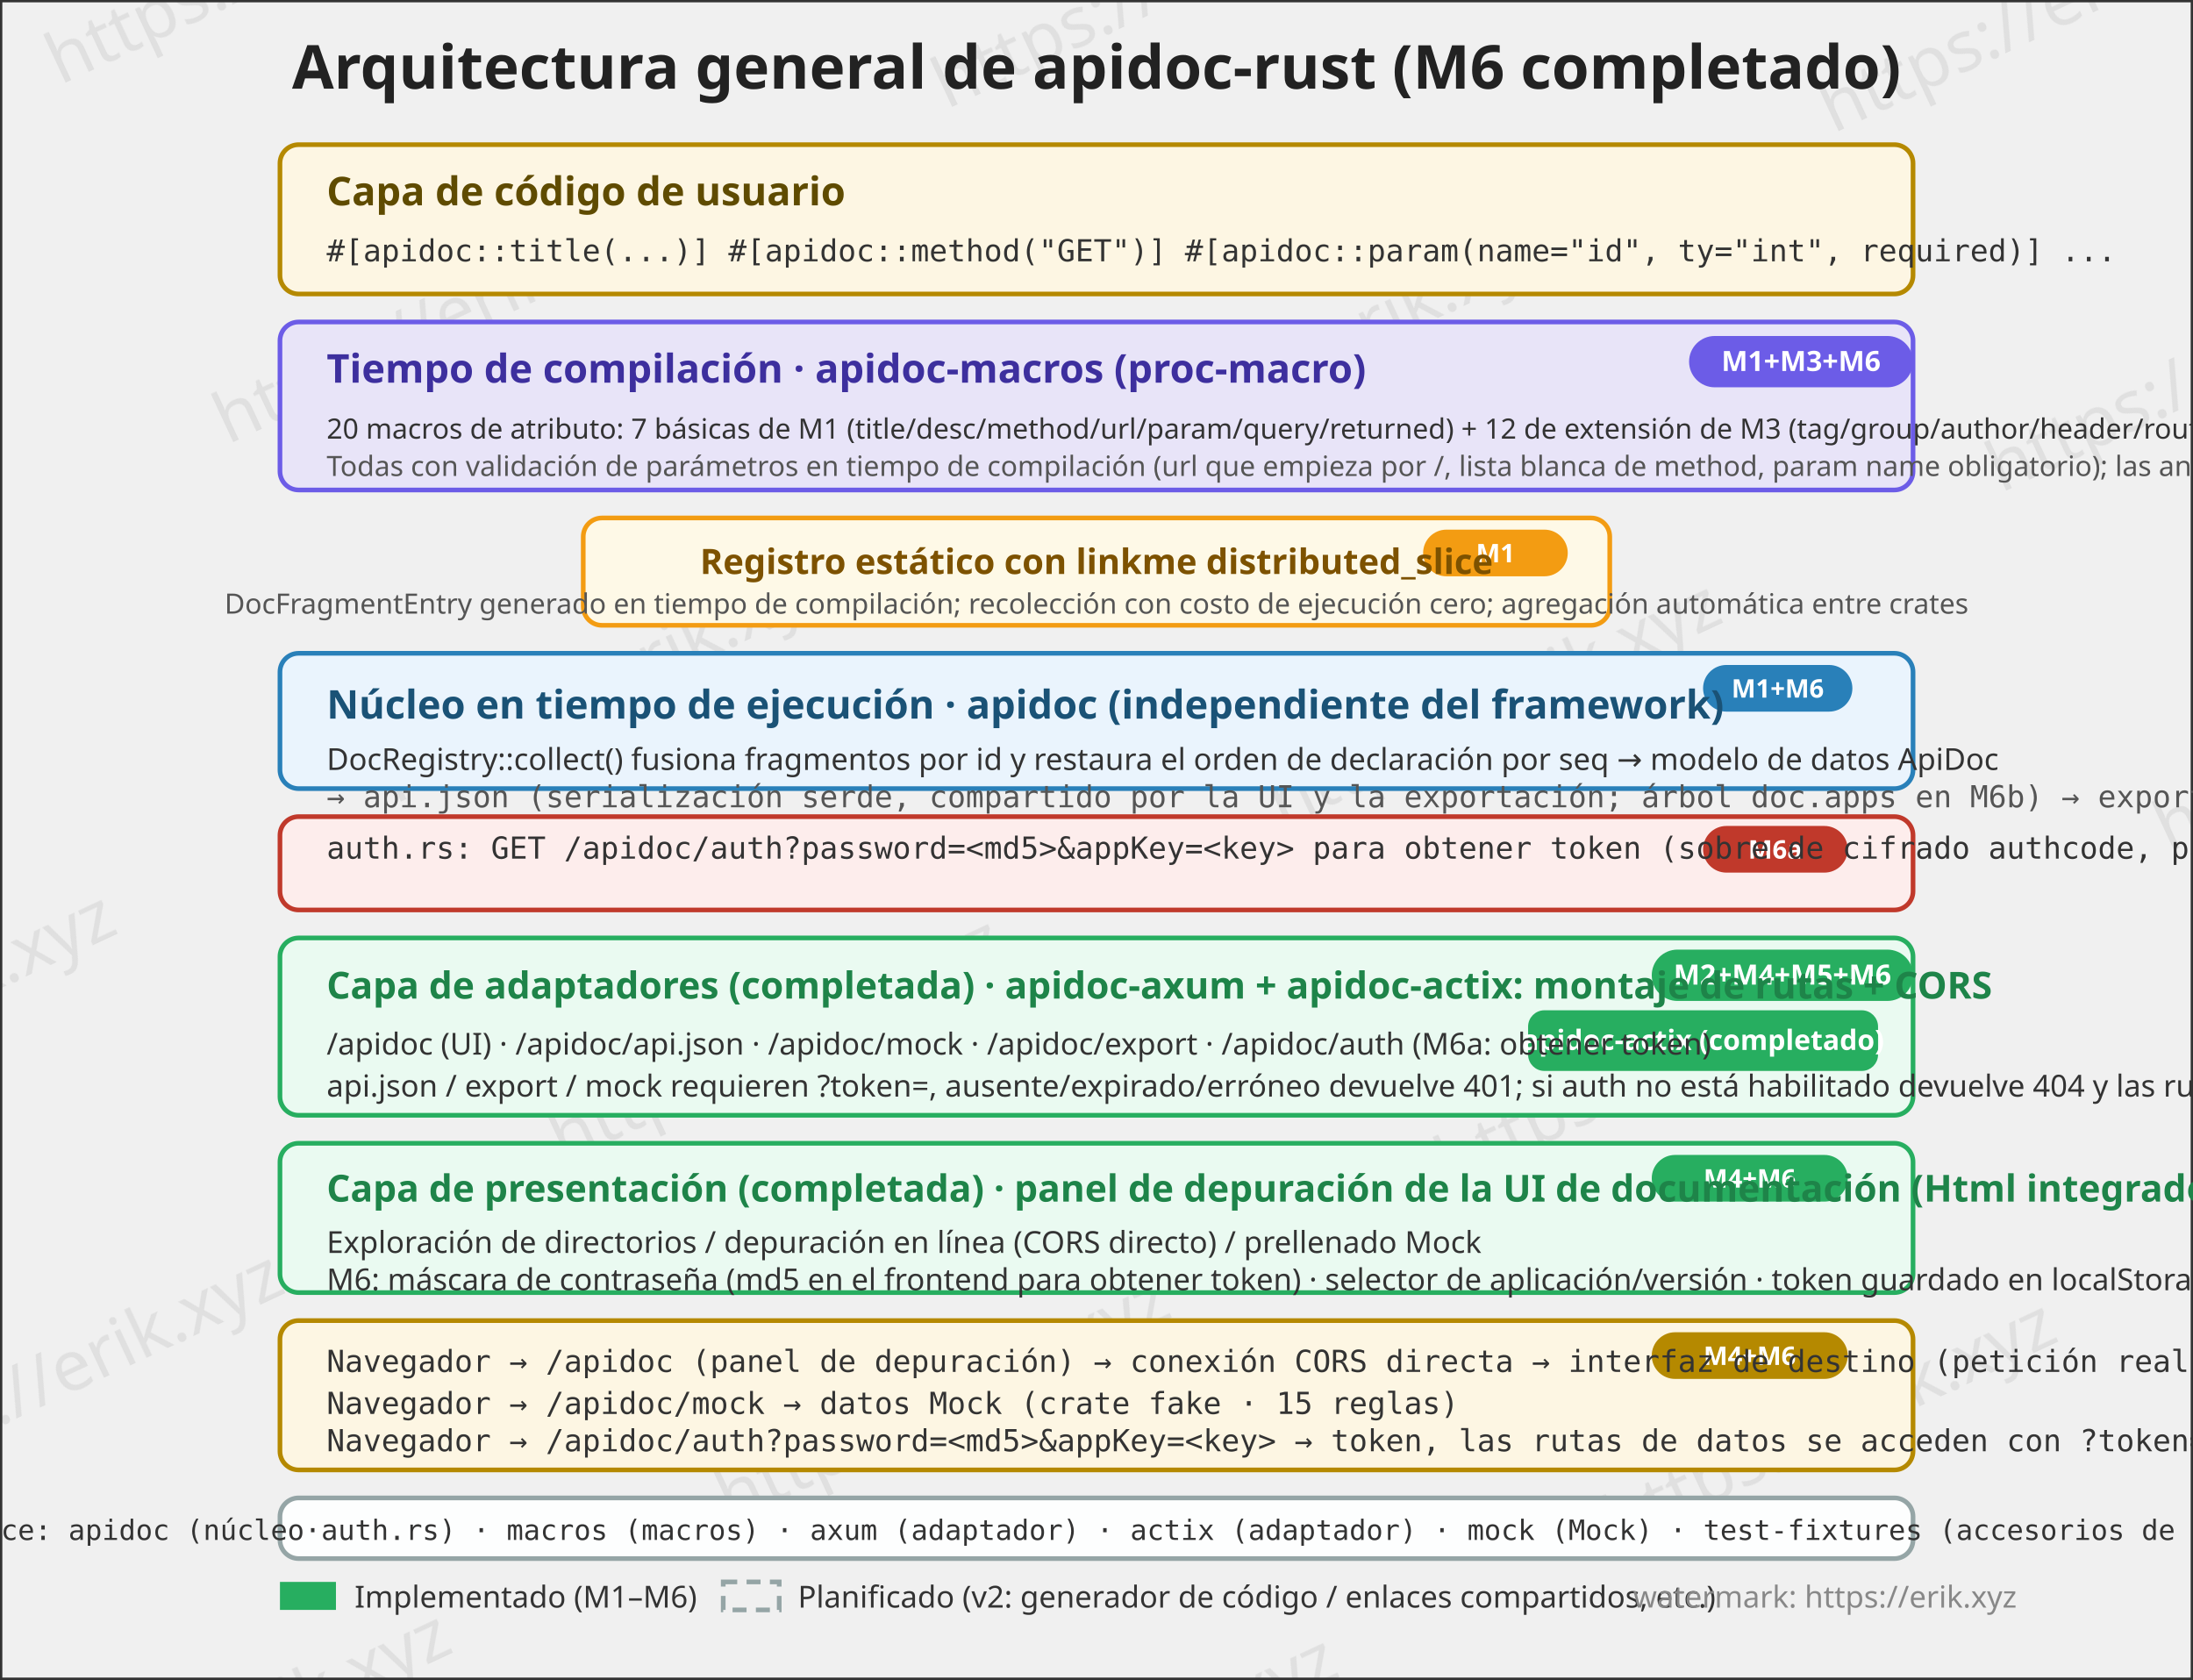
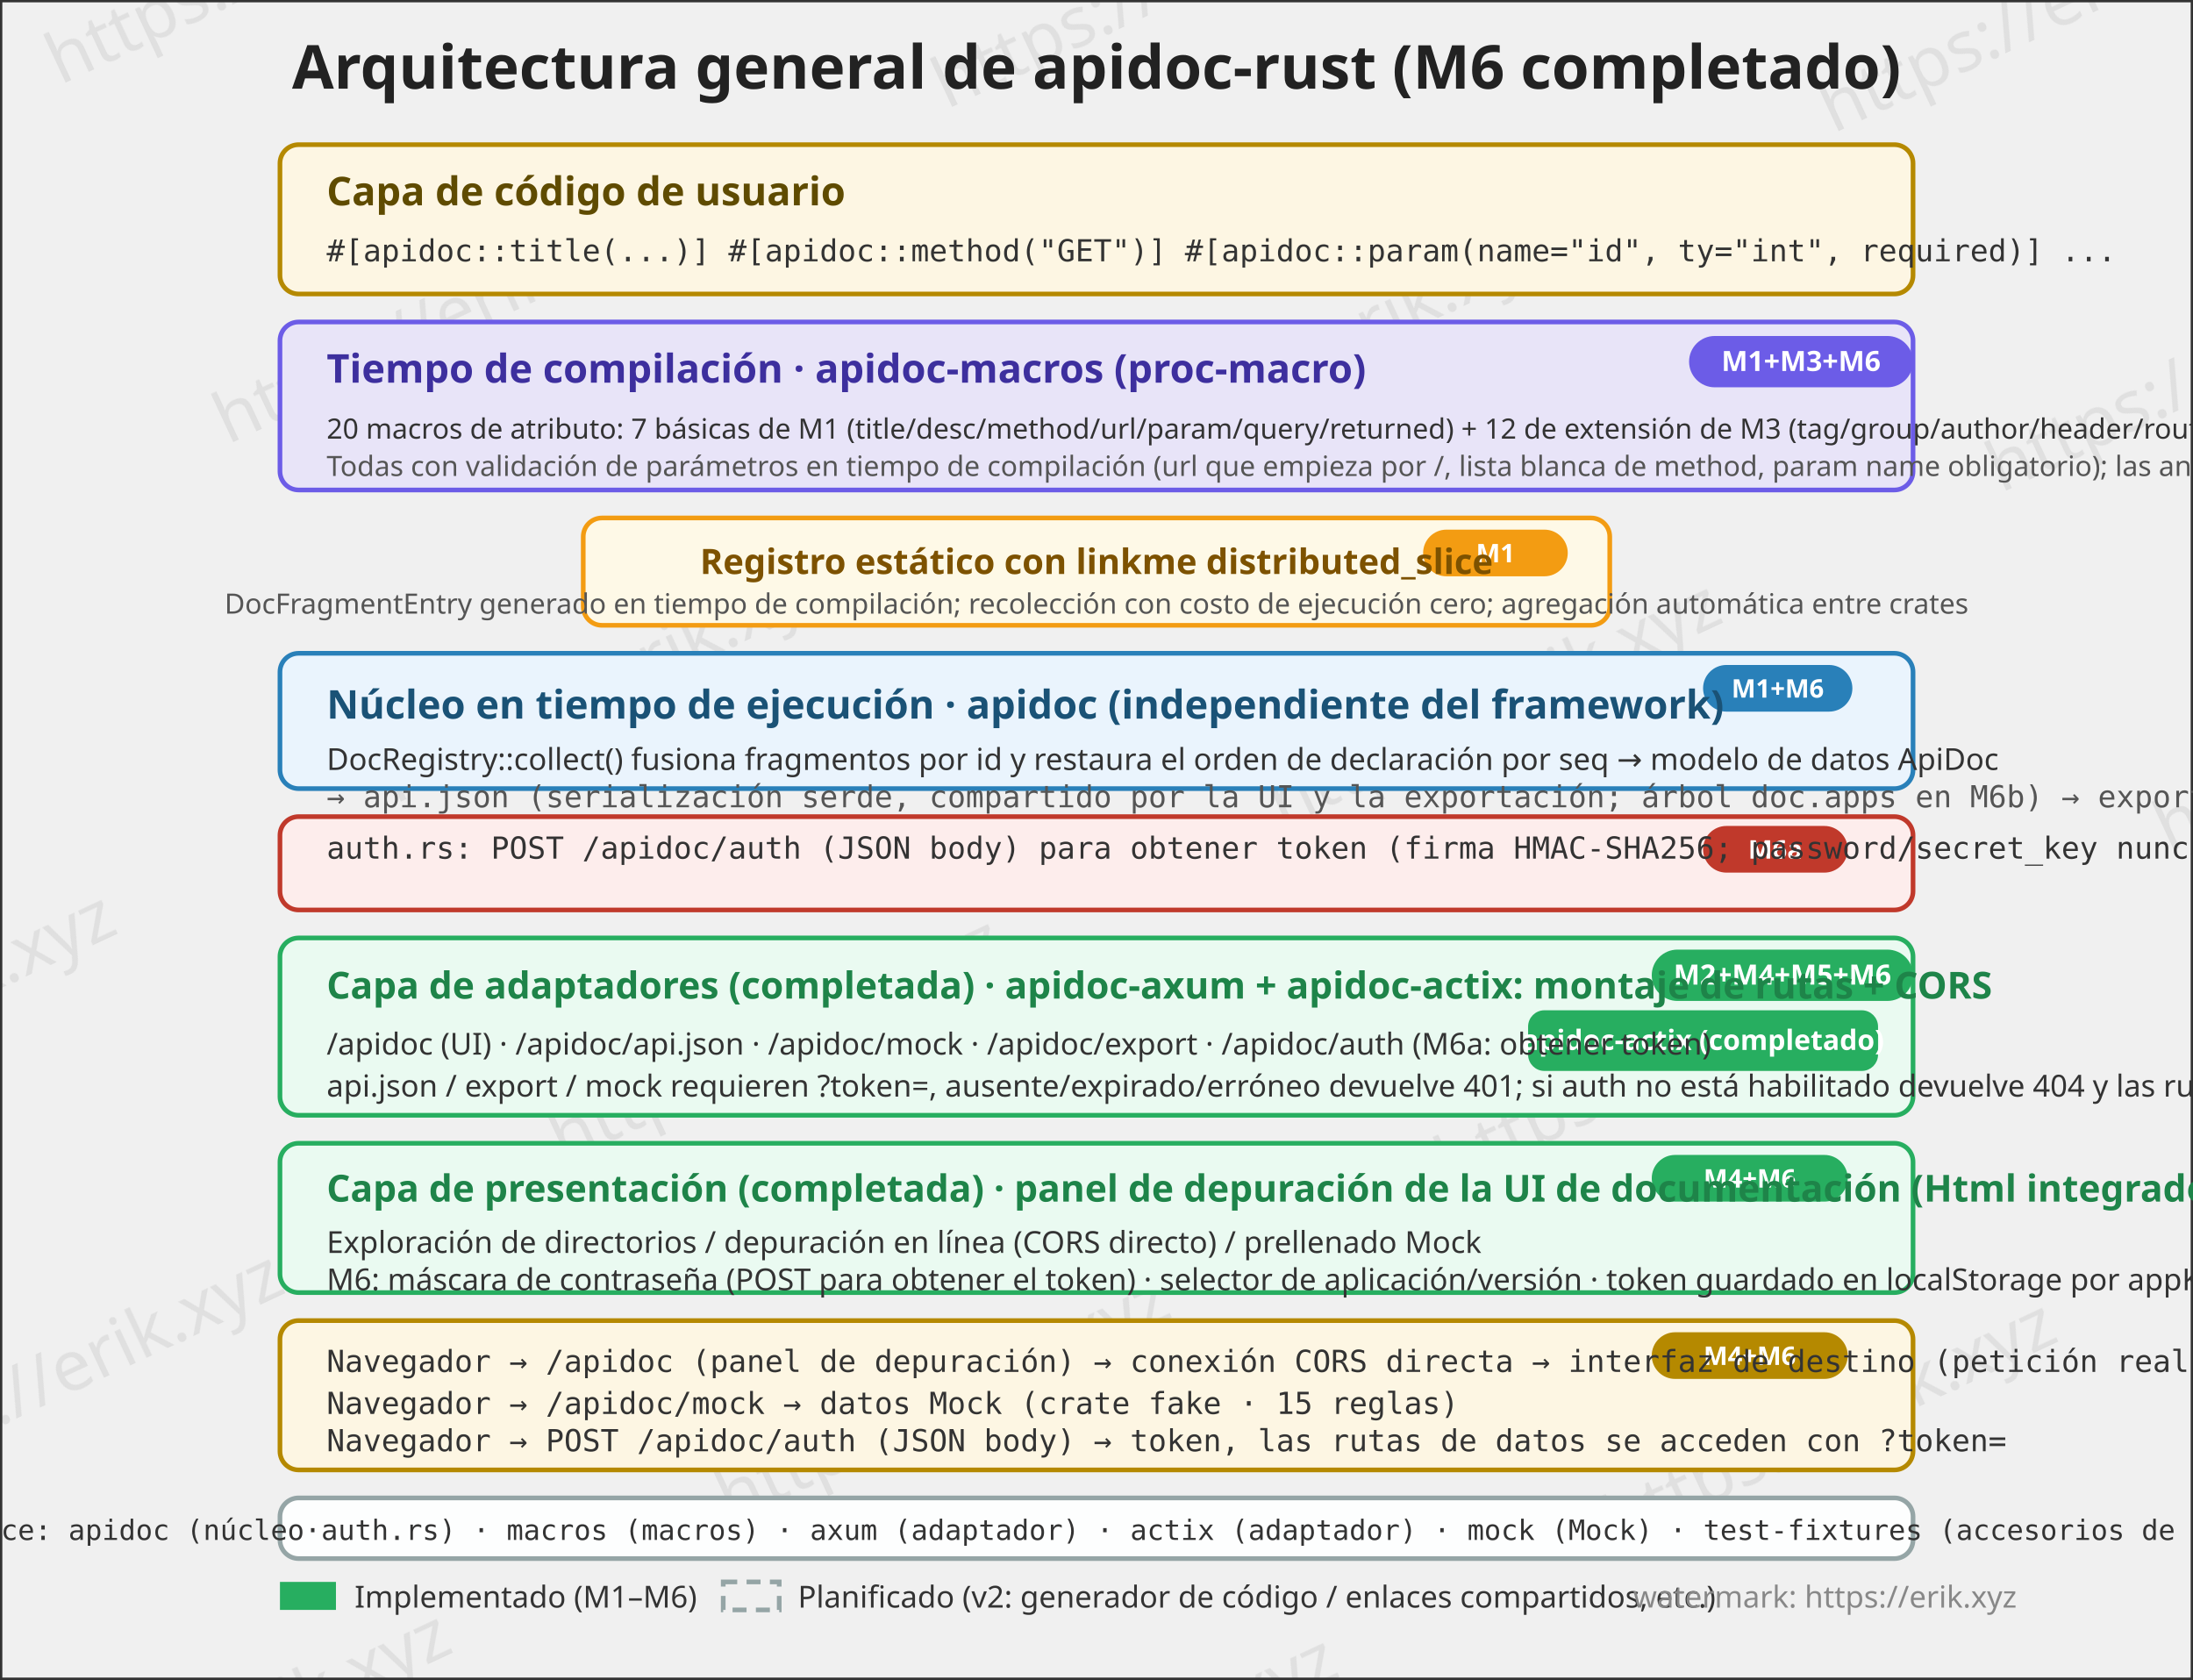
<svg xmlns="http://www.w3.org/2000/svg" viewBox="0 0 940 720" font-family="sans-serif">
  <defs>
    <pattern id="wm" width="340" height="170" patternUnits="userSpaceOnUse" patternTransform="rotate(-25)">
      <text x="8" y="44" font-size="30" fill="#888888" opacity="0.15">https://erik.xyz</text>
    </pattern>
  </defs>
  <rect width="940" height="720" fill="url(#wm)" />
  <rect x="0" y="0" width="940" height="720" fill="none" stroke="#333" stroke-width="2" />
  <text x="470" y="38" text-anchor="middle" font-size="26" font-weight="bold" fill="#222">Arquitectura general de apidoc-rust (M6 completado)</text>
  <rect x="120" y="62" width="700" height="64" rx="8" fill="#fdf6e3" stroke="#b58900" stroke-width="2" />
  <text x="140" y="88" font-size="17" font-weight="bold" fill="#5f4b00">Capa de código de usuario</text>
  <text x="140" y="112" font-size="13" fill="#333" font-family="monospace">#[apidoc::title(...)]  #[apidoc::method("GET")]  #[apidoc::param(name="id", ty="int", required)] ...</text>
  <rect x="120" y="138" width="700" height="72" rx="8" fill="#e8e4f8" stroke="#6c5ce7" stroke-width="2" />
  <rect x="724" y="144" width="96" height="22" rx="11" fill="#6c5ce7" />
  <text x="772" y="159" text-anchor="middle" font-size="12" fill="#fff" font-weight="bold">M1+M3+M6</text>
  <text x="140" y="164" font-size="17" font-weight="bold" fill="#3d2f9e">Tiempo de compilación · apidoc-macros (proc-macro)</text>
  <text x="140" y="188" font-size="12" fill="#333">20 macros de atributo: 7 básicas de M1 (title/desc/method/url/param/query/returned) + 12 de extensión de M3 (tag/group/author/header/route_param/response_status/success/error/not_debug/md/sort/ref) + montaje de app en M6</text>
  <text x="140" y="204" font-size="12" fill="#555">Todas con validación de parámetros en tiempo de compilación (url que empieza por /, lista blanca de method, param name obligatorio); las anotaciones inválidas fallan directamente al compilar</text>
  <rect x="250" y="222" width="440" height="46" rx="8" fill="#fef9e7" stroke="#f39c12" stroke-width="2" />
  <rect x="610" y="227" width="62" height="20" rx="10" fill="#f39c12" />
  <text x="641" y="241" text-anchor="middle" font-size="11" fill="#fff" font-weight="bold">M1</text>
  <text x="470" y="246" text-anchor="middle" font-size="15" font-weight="bold" fill="#7d5200">Registro estático con linkme distributed_slice</text>
  <text x="470" y="263" text-anchor="middle" font-size="12" fill="#555">DocFragmentEntry generado en tiempo de compilación; recolección con costo de ejecución cero; agregación automática entre crates</text>
  <rect x="120" y="280" width="700" height="58" rx="8" fill="#eaf4fd" stroke="#2980b9" stroke-width="2" />
  <rect x="730" y="285" width="64" height="20" rx="10" fill="#2980b9" />
  <text x="762" y="299" text-anchor="middle" font-size="11" fill="#fff" font-weight="bold">M1+M6</text>
  <text x="140" y="308" font-size="17" font-weight="bold" fill="#1a5276">Núcleo en tiempo de ejecución · apidoc (independiente del framework)</text>
  <text x="140" y="330" font-size="13" fill="#333">DocRegistry::collect() fusiona fragmentos por id y restaura el orden de declaración por seq → modelo de datos ApiDoc</text>
  <text x="140" y="346" font-size="13" fill="#555" font-family="monospace">→ api.json (serialización serde, compartido por la UI y la exportación; árbol doc.apps en M6b) → exportación: md / ts / swagger (OpenAPI3)</text>
  <rect x="120" y="350" width="700" height="40" rx="8" fill="#fdedec" stroke="#c0392b" stroke-width="2" />
  <rect x="730" y="354" width="62" height="20" rx="10" fill="#c0392b" />
  <text x="761" y="368" text-anchor="middle" font-size="11" fill="#fff" font-weight="bold">M6a</text>
-   <text x="140" y="368" font-size="13" fill="#333" font-family="monospace">auth.rs: GET /apidoc/auth?password=&lt;md5&gt;&amp;appKey=&lt;key&gt; para obtener token (sobre de cifrado authcode, password/secret_key nunca se serializan)</text>
+   <text x="140" y="368" font-size="13" fill="#333" font-family="monospace">auth.rs: POST /apidoc/auth (JSON body) para obtener token (firma HMAC-SHA256; password/secret_key nunca se serializan)</text>
  <rect x="120" y="402" width="700" height="76" rx="8" fill="#eafaf1" stroke="#27ae60" stroke-width="2" />
  <rect x="708" y="407" width="112" height="22" rx="11" fill="#27ae60" />
  <text x="764" y="422" text-anchor="middle" font-size="12" fill="#fff" font-weight="bold">M2+M4+M5+M6</text>
  <text x="140" y="428" font-size="16" font-weight="bold" fill="#1e8449">Capa de adaptadores (completada) · apidoc-axum + apidoc-actix: montaje de rutas + CORS</text>
  <rect x="656" y="434" width="148" height="24" rx="6" fill="#27ae60" stroke="#27ae60" stroke-width="2" />
  <text x="730" y="450" text-anchor="middle" font-size="12" fill="#fff" font-weight="bold">apidoc-actix (completado)</text>
  <text x="140" y="452" font-size="13" fill="#333">/apidoc (UI) · /apidoc/api.json · /apidoc/mock · /apidoc/export · /apidoc/auth (M6a: obtener token)</text>
  <text x="140" y="470" font-size="13" fill="#333">api.json / export / mock requieren ?token=, ausente/expirado/erróneo devuelve 401; si auth no está habilitado devuelve 404 y las rutas de datos pasan directo</text>
  <rect x="120" y="490" width="700" height="64" rx="8" fill="#eafaf1" stroke="#27ae60" stroke-width="2" />
  <rect x="708" y="495" width="84" height="20" rx="10" fill="#27ae60" />
  <text x="750" y="509" text-anchor="middle" font-size="11" fill="#fff" font-weight="bold">M4+M6</text>
  <text x="140" y="515" font-size="16" font-weight="bold" fill="#1e8449">Capa de presentación (completada) · panel de depuración de la UI de documentación (Html integrado, cero dependencias externas)</text>
  <text x="140" y="537" font-size="13" fill="#333">Exploración de directorios / depuración en línea (CORS directo) / prellenado Mock</text>
-   <text x="140" y="553" font-size="13" fill="#333">M6: máscara de contraseña (md5 en el frontend para obtener token) · selector de aplicación/versión · token guardado en localStorage por appKey</text>
+   <text x="140" y="553" font-size="13" fill="#333">M6: máscara de contraseña (POST para obtener el token) · selector de aplicación/versión · token guardado en localStorage por appKey</text>
  <rect x="120" y="566" width="700" height="64" rx="8" fill="#fdf6e3" stroke="#b58900" stroke-width="2" />
  <rect x="708" y="571" width="84" height="20" rx="10" fill="#b58900" />
  <text x="750" y="585" text-anchor="middle" font-size="11" fill="#fff" font-weight="bold">M4+M6</text>
  <text x="140" y="588" font-size="13" fill="#333" font-family="monospace">Navegador → /apidoc (panel de depuración) → conexión CORS directa → interfaz de destino (petición real)</text>
  <text x="140" y="606" font-size="13" fill="#333" font-family="monospace">Navegador → /apidoc/mock → datos Mock (crate fake · 15 reglas)</text>
-   <text x="140" y="622" font-size="13" fill="#333" font-family="monospace">Navegador → /apidoc/auth?password=&lt;md5&gt;&amp;appKey=&lt;key&gt; → token, las rutas de datos se acceden con ?token=</text>
+   <text x="140" y="622" font-size="13" fill="#333" font-family="monospace">Navegador → POST /apidoc/auth (JSON body) → token, las rutas de datos se acceden con ?token=</text>
  <rect x="120" y="642" width="700" height="26" rx="8" fill="#fdfefe" stroke="#95a5a6" stroke-width="2" />
  <text x="470" y="660" text-anchor="middle" font-size="12" fill="#333" font-family="monospace">workspace: apidoc (núcleo·auth.rs) · macros (macros) · axum (adaptador) · actix (adaptador) · mock (Mock) · test-fixtures (accesorios de prueba)</text>
  <rect x="120" y="678" width="24" height="12" fill="#27ae60" />
  <text x="152" y="689" font-size="13" fill="#333">Implementado (M1–M6)</text>
  <rect x="310" y="678" width="24" height="12" fill="none" stroke="#95a5a6" stroke-width="2" stroke-dasharray="6 4" />
  <text x="342" y="689" font-size="13" fill="#333">Planificado (v2: generador de código / enlaces compartidos, etc.)</text>
  <text x="700" y="689" font-size="13" fill="#888">watermark: https://erik.xyz</text>
</svg>
